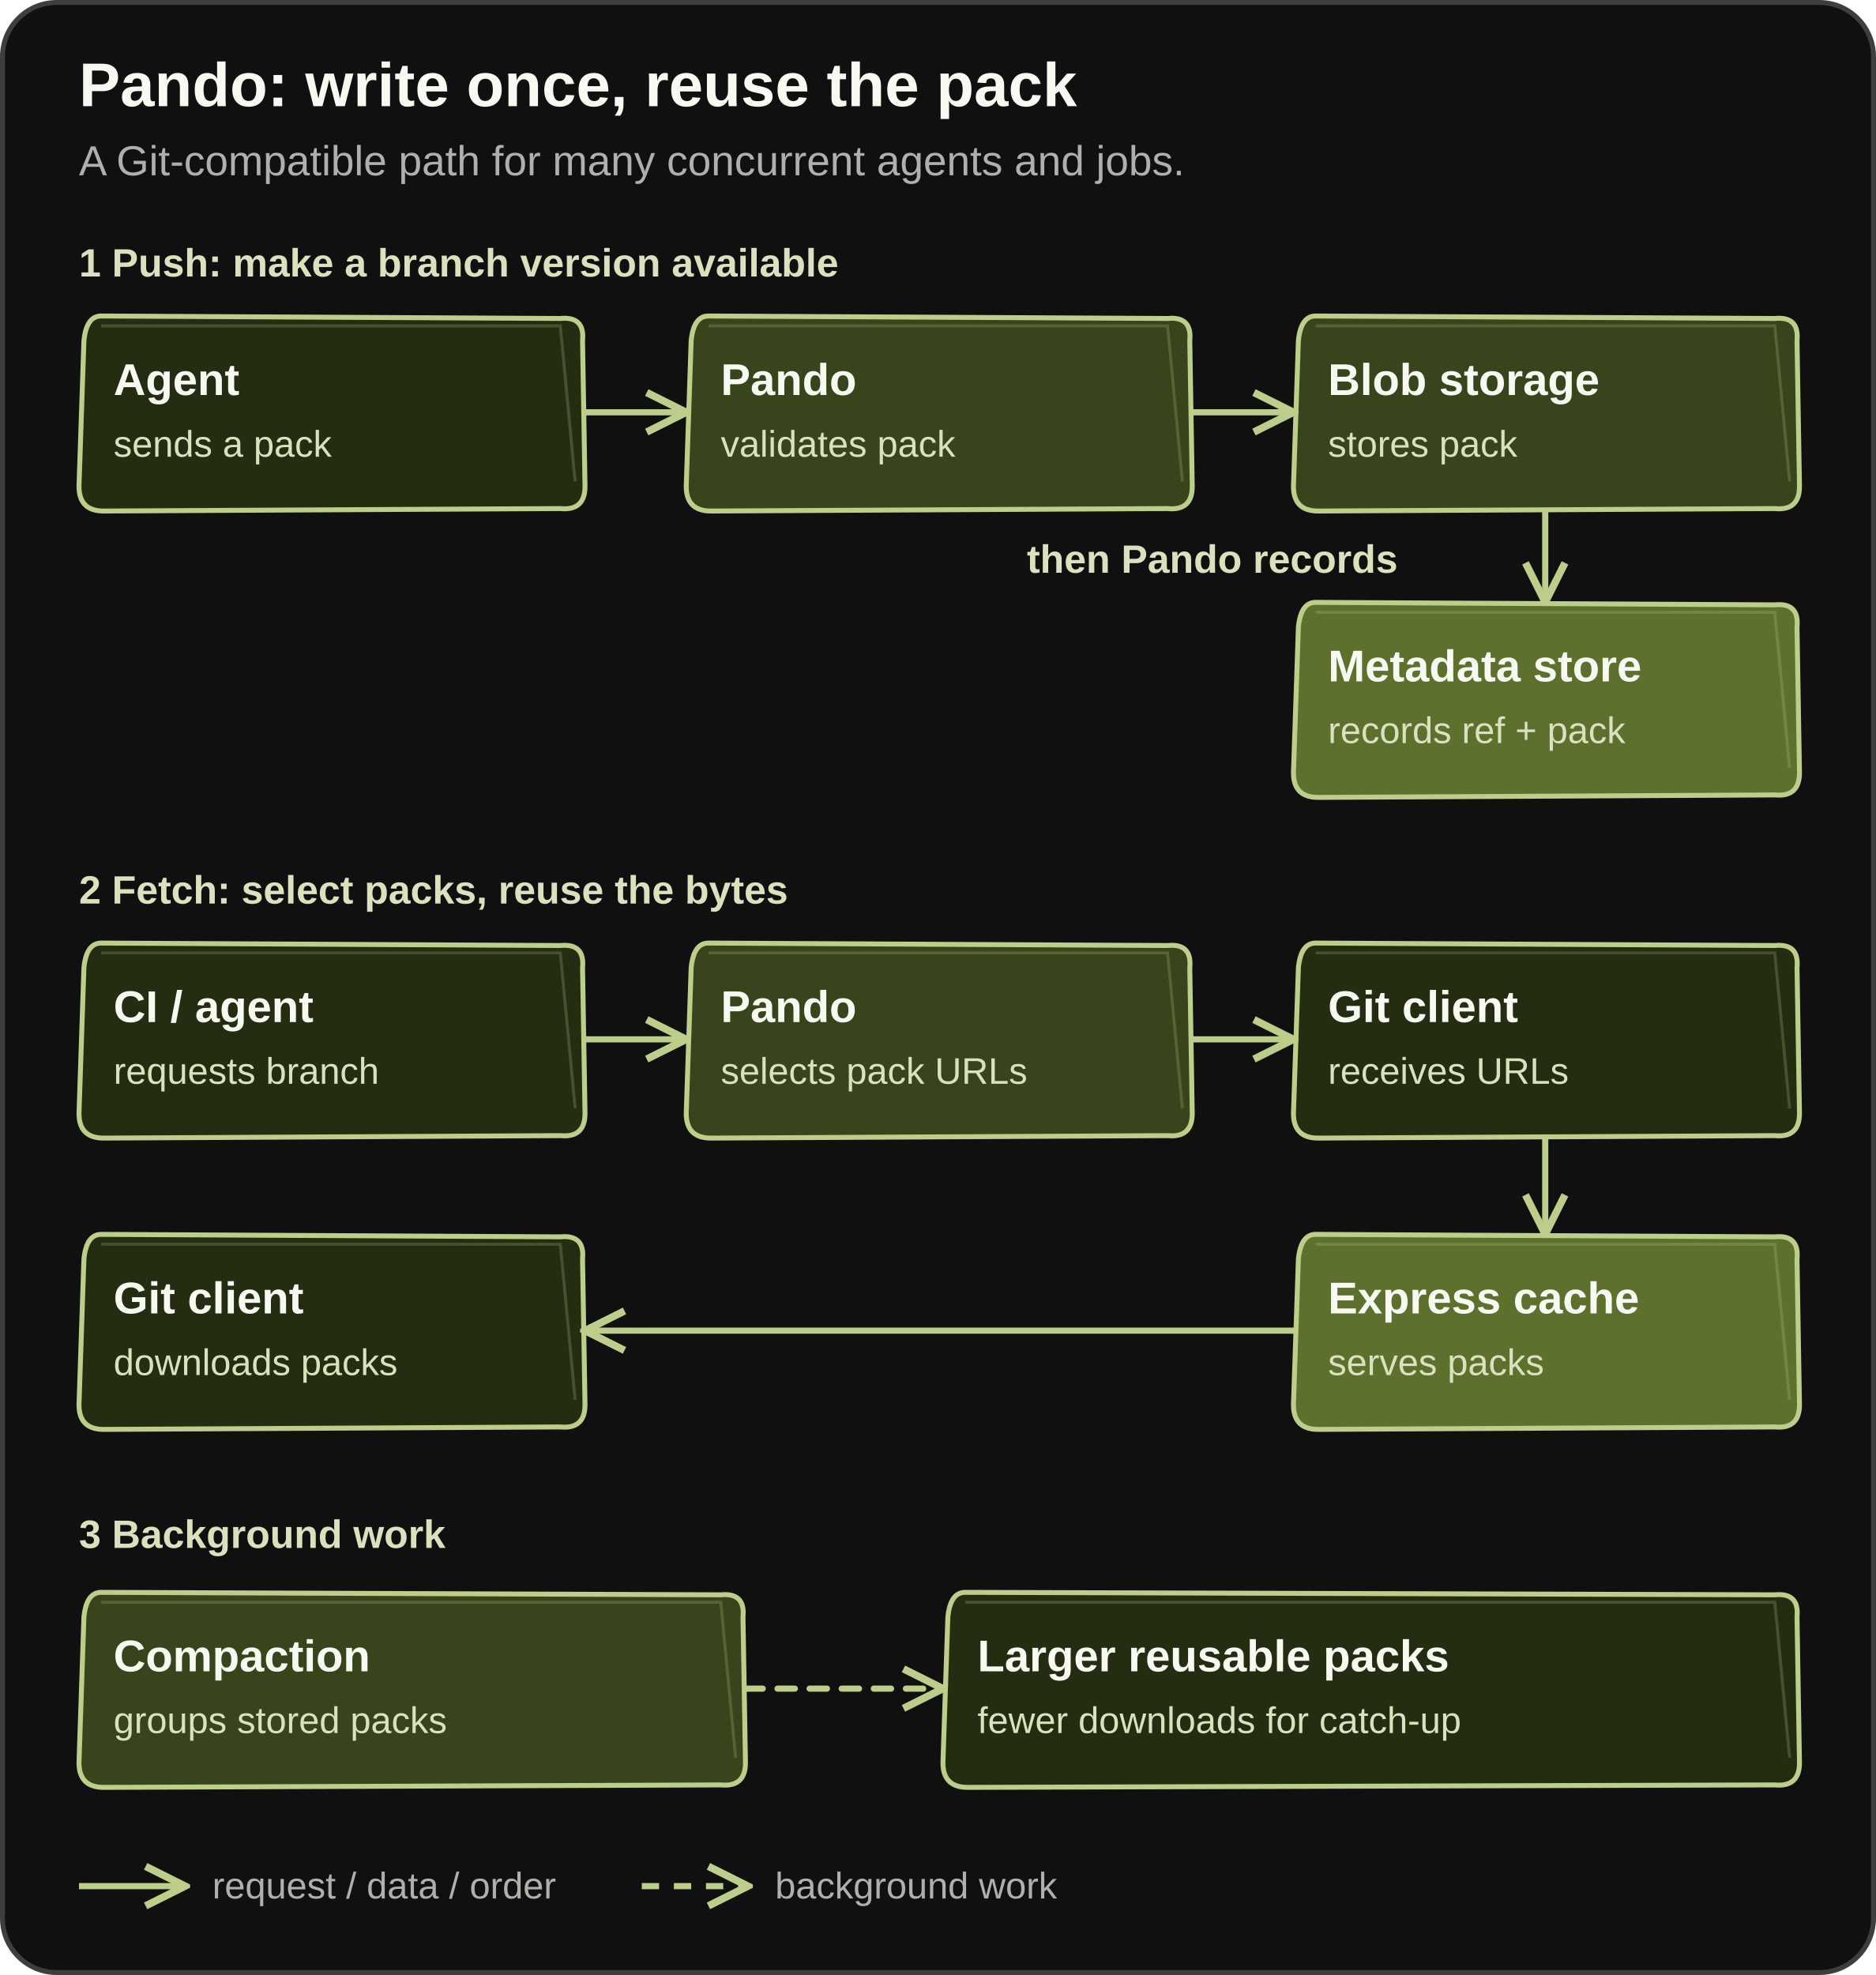
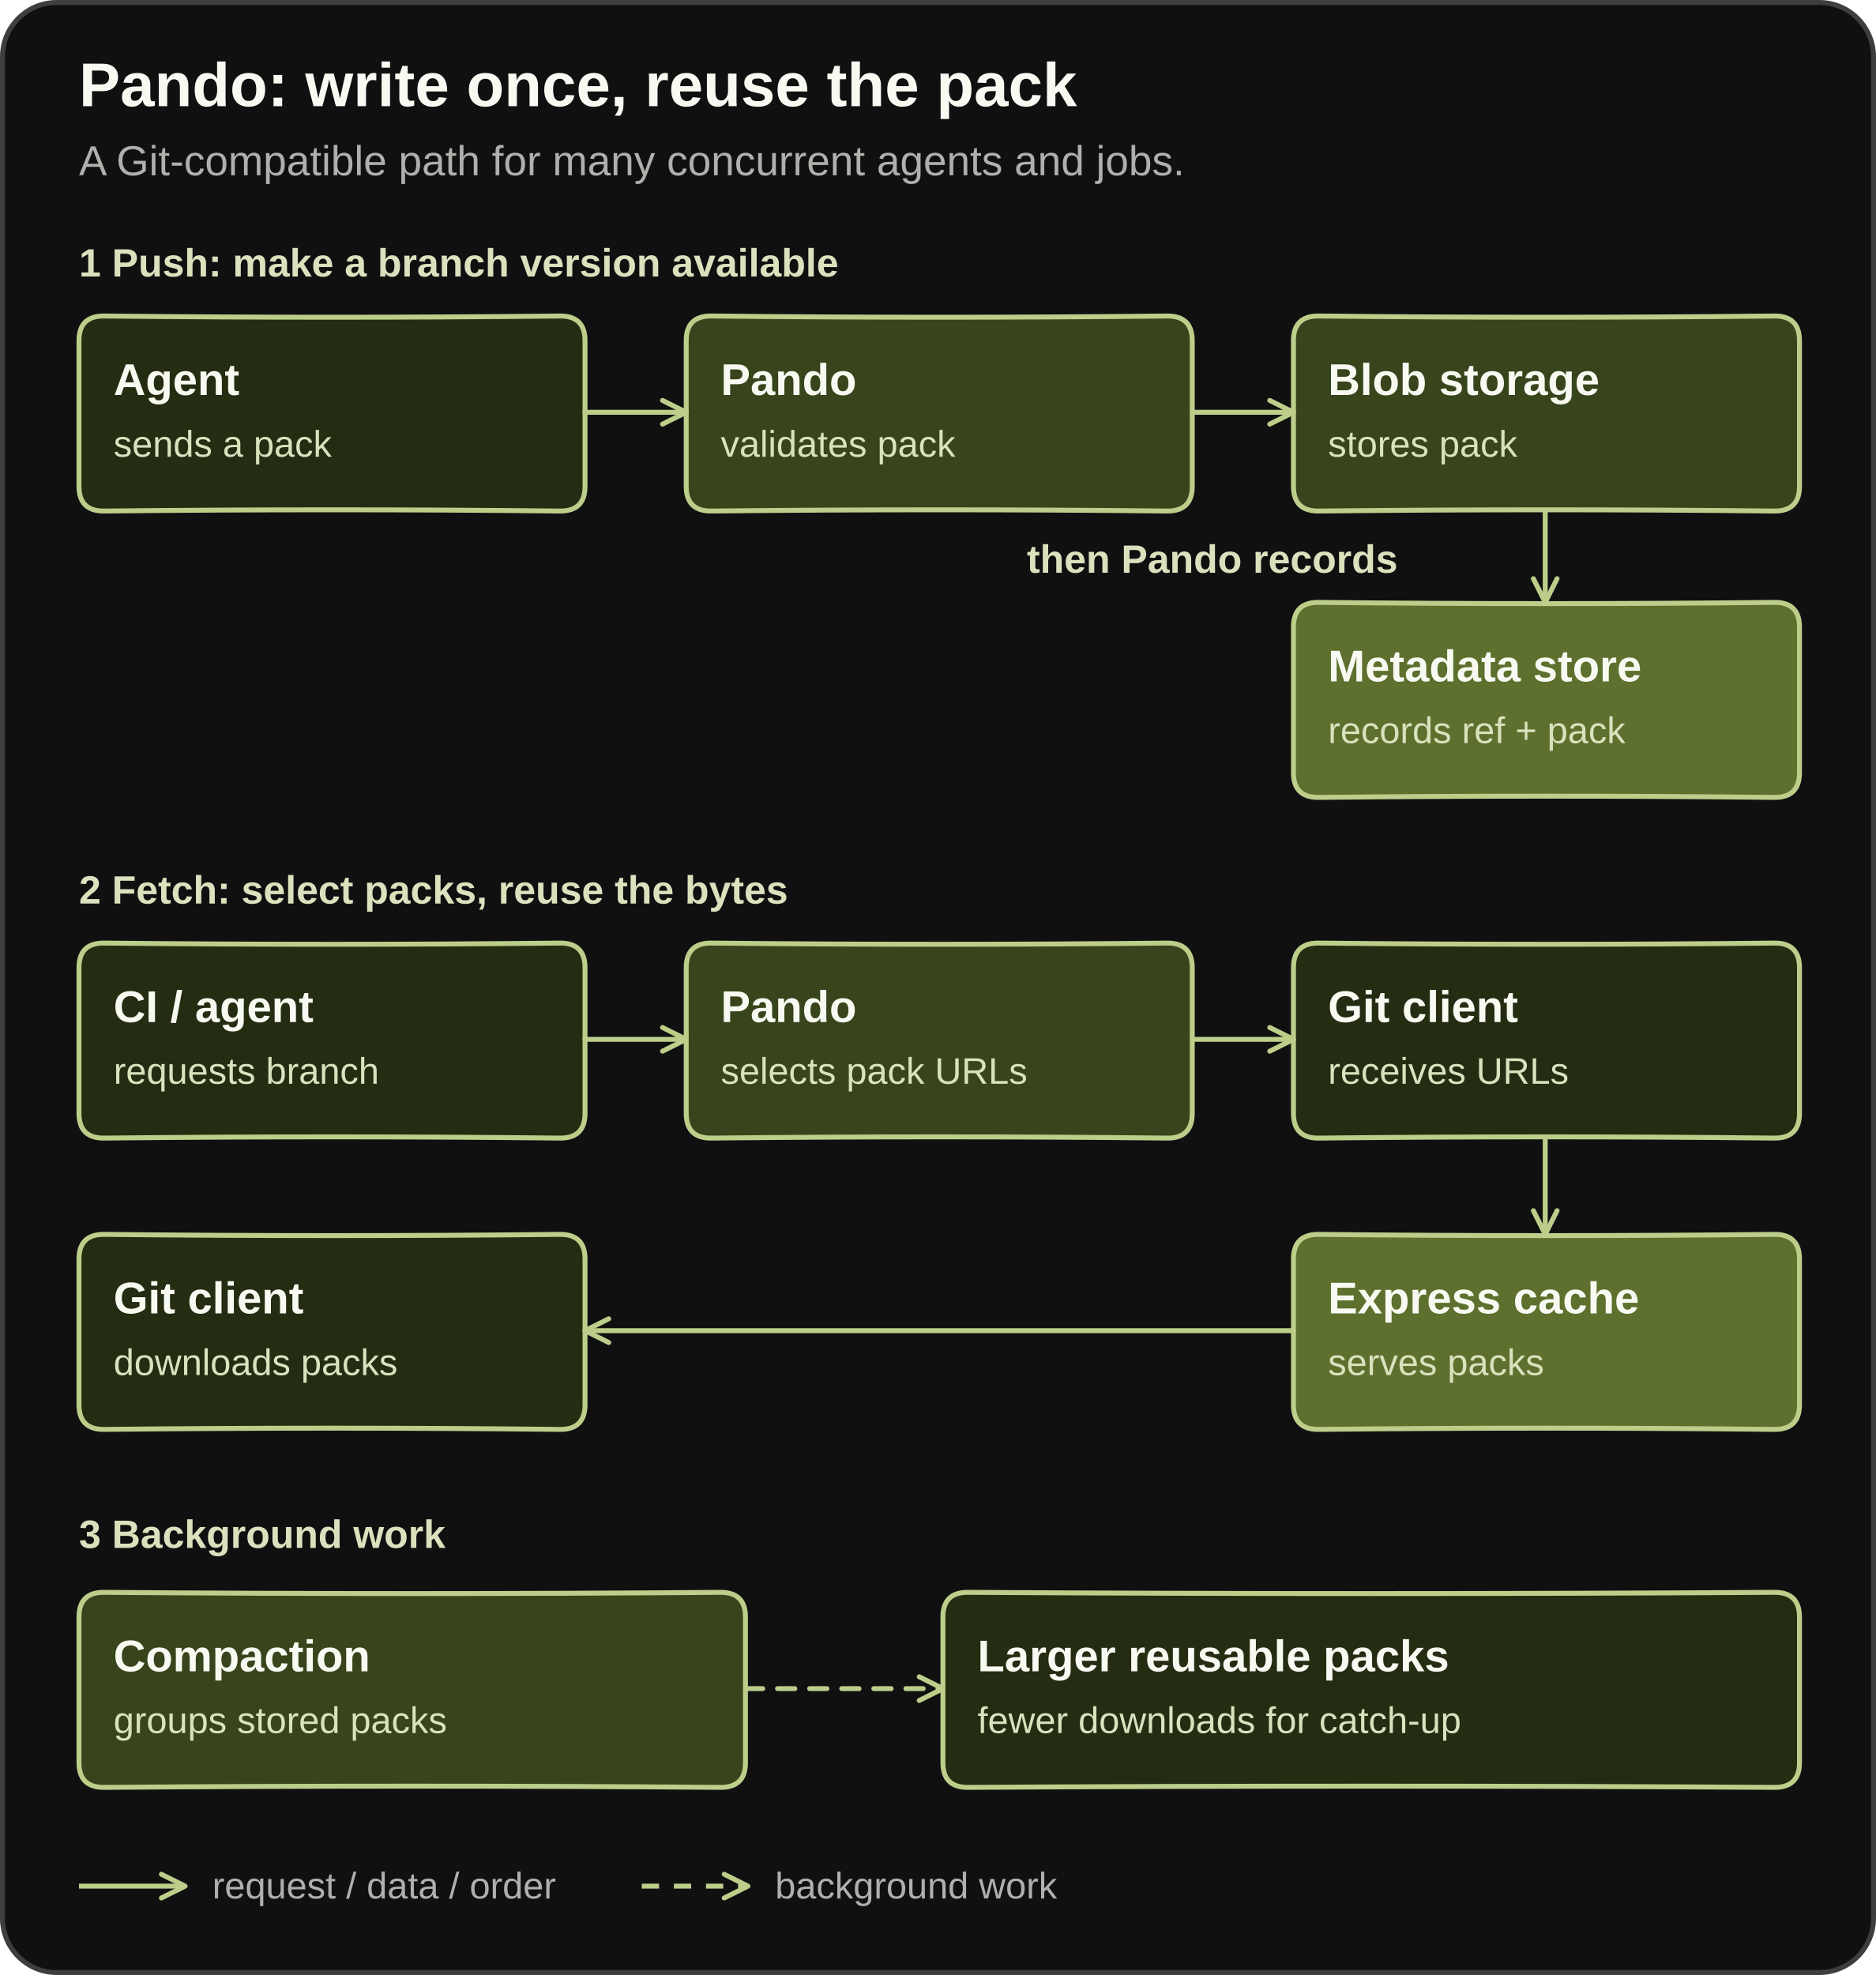
<svg xmlns="http://www.w3.org/2000/svg" width="760" height="800" viewBox="0 0 760 800" role="img" aria-labelledby="title desc">
  <defs>
-     <marker id="arr" viewBox="0 0 10 10" refX="9" refY="5" markerWidth="8" markerHeight="8" orient="auto">
-       <path d="M1 1 L9 5 L1 9" fill="none" stroke="#bdce8a" stroke-width="1.5" />
+     <marker id="arr" viewBox="0 0 10 10" refX="9" refY="5" markerUnits="userSpaceOnUse" markerWidth="12" markerHeight="12" orient="auto">
+       <path d="M1 1 L9 5 L1 9" fill="none" stroke="#bdce8a" stroke-width="1.67" stroke-linecap="round" stroke-linejoin="round" />
    </marker>
  </defs>
  <rect x="1" y="1" width="758" height="798" rx="22" fill="#101011" stroke="#3e3e41" stroke-width="2" />
  <style>text{font-family:Arial,sans-serif} .title{fill:#f8faf2;font-size:25px;font-weight:700} .subtitle{fill:#afafac;font-size:17px} .cardtitle{fill:#f8faf2;font-size:18px;font-weight:700} .cardbody{fill:#d9e2bd;font-size:15px} .label{fill:#d9e2bd;font-size:16px;font-weight:700} .legend{fill:#afafac;font-size:15px}</style>
  <text x="32" y="43" class="title">Pando: write once, reuse the pack</text>
  <text x="32" y="71" class="subtitle">A Git-compatible path for many concurrent agents and jobs.</text>
  <text x="32" y="112" class="label">1  Push: make a branch version available</text>
-   <path d="M41 128 Q35 128 34 138 L32 197 Q32 207 42 207 L227 206 Q237 207 237 197 L236 138 Q237 128 227 129 Z" fill="#242c12" stroke="#bdce8a" stroke-width="2" stroke-linejoin="round" />
-   <path d="M41 132 L227 132 L233 195" fill="none" opacity=".23" stroke="#bdce8a" stroke-width="1.2" />
+   <path d="M42 128 Q134.5 129 227 128 Q237 128 237 138 L237 197 Q237 207 227 207 Q134.5 206 42 207 Q32 207 32 197 L32 138 Q32 128 42 128 Z" fill="#242c12" stroke="#bdce8a" stroke-width="2" stroke-linejoin="round" />
  <text x="46" y="160" class="cardtitle">Agent</text>
  <text x="46" y="185" class="cardbody">sends a pack</text>
-   <path d="M287 128 Q281 128 280 138 L278 197 Q278 207 288 207 L473 206 Q483 207 483 197 L482 138 Q483 128 473 129 Z" fill="#38441b" stroke="#bdce8a" stroke-width="2" stroke-linejoin="round" />
-   <path d="M287 132 L473 132 L479 195" fill="none" opacity=".23" stroke="#bdce8a" stroke-width="1.2" />
+   <path d="M288 128 Q380.5 129 473 128 Q483 128 483 138 L483 197 Q483 207 473 207 Q380.5 206 288 207 Q278 207 278 197 L278 138 Q278 128 288 128 Z" fill="#38441b" stroke="#bdce8a" stroke-width="2" stroke-linejoin="round" />
  <text x="292" y="160" class="cardtitle">Pando</text>
  <text x="292" y="185" class="cardbody">validates pack</text>
-   <path d="M533 128 Q527 128 526 138 L524 197 Q524 207 534 207 L719 206 Q729 207 729 197 L728 138 Q729 128 719 129 Z" fill="#38441b" stroke="#bdce8a" stroke-width="2" stroke-linejoin="round" />
-   <path d="M533 132 L719 132 L725 195" fill="none" opacity=".23" stroke="#bdce8a" stroke-width="1.2" />
+   <path d="M534 128 Q626.5 129 719 128 Q729 128 729 138 L729 197 Q729 207 719 207 Q626.5 206 534 207 Q524 207 524 197 L524 138 Q524 128 534 128 Z" fill="#38441b" stroke="#bdce8a" stroke-width="2" stroke-linejoin="round" />
  <text x="538" y="160" class="cardtitle">Blob storage</text>
  <text x="538" y="185" class="cardbody">stores pack</text>
-   <path d="M237 167 L278 167" fill="none" stroke="#bdce8a" stroke-width="2.5" stroke-linejoin="round" stroke-linecap="round" marker-end="url(#arr)" />
-   <path d="M483 167 L524 167" fill="none" stroke="#bdce8a" stroke-width="2.5" stroke-linejoin="round" stroke-linecap="round" marker-end="url(#arr)" />
-   <path d="M626 207 L626 244" fill="none" stroke="#bdce8a" stroke-width="2.5" stroke-linejoin="round" stroke-linecap="round" marker-end="url(#arr)" />
+   <path d="M237 167 L278 167" fill="none" stroke="#bdce8a" stroke-width="2" stroke-linejoin="round" stroke-linecap="round" marker-end="url(#arr)" />
+   <path d="M483 167 L524 167" fill="none" stroke="#bdce8a" stroke-width="2" stroke-linejoin="round" stroke-linecap="round" marker-end="url(#arr)" />
+   <path d="M626 207 L626 244" fill="none" stroke="#bdce8a" stroke-width="2" stroke-linejoin="round" stroke-linecap="round" marker-end="url(#arr)" />
  <text x="416" y="232" class="label">then Pando records</text>
-   <path d="M533 244 Q527 244 526 254 L524 313 Q524 323 534 323 L719 322 Q729 323 729 313 L728 254 Q729 244 719 245 Z" fill="#5d702d" stroke="#bdce8a" stroke-width="2" stroke-linejoin="round" />
-   <path d="M533 248 L719 248 L725 311" fill="none" opacity=".23" stroke="#bdce8a" stroke-width="1.2" />
+   <path d="M534 244 Q626.5 245 719 244 Q729 244 729 254 L729 313 Q729 323 719 323 Q626.5 322 534 323 Q524 323 524 313 L524 254 Q524 244 534 244 Z" fill="#5d702d" stroke="#bdce8a" stroke-width="2" stroke-linejoin="round" />
  <text x="538" y="276" class="cardtitle">Metadata store</text>
  <text x="538" y="301" class="cardbody">records ref + pack</text>
  <text x="32" y="366" class="label">2  Fetch: select packs, reuse the bytes</text>
-   <path d="M41 382 Q35 382 34 392 L32 451 Q32 461 42 461 L227 460 Q237 461 237 451 L236 392 Q237 382 227 383 Z" fill="#242c12" stroke="#bdce8a" stroke-width="2" stroke-linejoin="round" />
-   <path d="M41 386 L227 386 L233 449" fill="none" opacity=".23" stroke="#bdce8a" stroke-width="1.2" />
+   <path d="M42 382 Q134.5 383 227 382 Q237 382 237 392 L237 451 Q237 461 227 461 Q134.5 460 42 461 Q32 461 32 451 L32 392 Q32 382 42 382 Z" fill="#242c12" stroke="#bdce8a" stroke-width="2" stroke-linejoin="round" />
  <text x="46" y="414" class="cardtitle">CI / agent</text>
  <text x="46" y="439" class="cardbody">requests branch</text>
-   <path d="M287 382 Q281 382 280 392 L278 451 Q278 461 288 461 L473 460 Q483 461 483 451 L482 392 Q483 382 473 383 Z" fill="#38441b" stroke="#bdce8a" stroke-width="2" stroke-linejoin="round" />
-   <path d="M287 386 L473 386 L479 449" fill="none" opacity=".23" stroke="#bdce8a" stroke-width="1.2" />
+   <path d="M288 382 Q380.5 383 473 382 Q483 382 483 392 L483 451 Q483 461 473 461 Q380.5 460 288 461 Q278 461 278 451 L278 392 Q278 382 288 382 Z" fill="#38441b" stroke="#bdce8a" stroke-width="2" stroke-linejoin="round" />
  <text x="292" y="414" class="cardtitle">Pando</text>
  <text x="292" y="439" class="cardbody">selects pack URLs</text>
-   <path d="M533 382 Q527 382 526 392 L524 451 Q524 461 534 461 L719 460 Q729 461 729 451 L728 392 Q729 382 719 383 Z" fill="#242c12" stroke="#bdce8a" stroke-width="2" stroke-linejoin="round" />
-   <path d="M533 386 L719 386 L725 449" fill="none" opacity=".23" stroke="#bdce8a" stroke-width="1.2" />
+   <path d="M534 382 Q626.5 383 719 382 Q729 382 729 392 L729 451 Q729 461 719 461 Q626.5 460 534 461 Q524 461 524 451 L524 392 Q524 382 534 382 Z" fill="#242c12" stroke="#bdce8a" stroke-width="2" stroke-linejoin="round" />
  <text x="538" y="414" class="cardtitle">Git client</text>
  <text x="538" y="439" class="cardbody">receives URLs</text>
-   <path d="M237 421 L278 421" fill="none" stroke="#bdce8a" stroke-width="2.5" stroke-linejoin="round" stroke-linecap="round" marker-end="url(#arr)" />
-   <path d="M483 421 L524 421" fill="none" stroke="#bdce8a" stroke-width="2.5" stroke-linejoin="round" stroke-linecap="round" marker-end="url(#arr)" />
-   <path d="M626 461 L626 500" fill="none" stroke="#bdce8a" stroke-width="2.5" stroke-linejoin="round" stroke-linecap="round" marker-end="url(#arr)" />
-   <path d="M533 500 Q527 500 526 510 L524 569 Q524 579 534 579 L719 578 Q729 579 729 569 L728 510 Q729 500 719 501 Z" fill="#5d702d" stroke="#bdce8a" stroke-width="2" stroke-linejoin="round" />
-   <path d="M533 504 L719 504 L725 567" fill="none" opacity=".23" stroke="#bdce8a" stroke-width="1.2" />
+   <path d="M237 421 L278 421" fill="none" stroke="#bdce8a" stroke-width="2" stroke-linejoin="round" stroke-linecap="round" marker-end="url(#arr)" />
+   <path d="M483 421 L524 421" fill="none" stroke="#bdce8a" stroke-width="2" stroke-linejoin="round" stroke-linecap="round" marker-end="url(#arr)" />
+   <path d="M626 461 L626 500" fill="none" stroke="#bdce8a" stroke-width="2" stroke-linejoin="round" stroke-linecap="round" marker-end="url(#arr)" />
+   <path d="M534 500 Q626.5 501 719 500 Q729 500 729 510 L729 569 Q729 579 719 579 Q626.5 578 534 579 Q524 579 524 569 L524 510 Q524 500 534 500 Z" fill="#5d702d" stroke="#bdce8a" stroke-width="2" stroke-linejoin="round" />
  <text x="538" y="532" class="cardtitle">Express cache</text>
  <text x="538" y="557" class="cardbody">serves packs</text>
-   <path d="M41 500 Q35 500 34 510 L32 569 Q32 579 42 579 L227 578 Q237 579 237 569 L236 510 Q237 500 227 501 Z" fill="#242c12" stroke="#bdce8a" stroke-width="2" stroke-linejoin="round" />
-   <path d="M41 504 L227 504 L233 567" fill="none" opacity=".23" stroke="#bdce8a" stroke-width="1.2" />
+   <path d="M42 500 Q134.5 501 227 500 Q237 500 237 510 L237 569 Q237 579 227 579 Q134.5 578 42 579 Q32 579 32 569 L32 510 Q32 500 42 500 Z" fill="#242c12" stroke="#bdce8a" stroke-width="2" stroke-linejoin="round" />
  <text x="46" y="532" class="cardtitle">Git client</text>
  <text x="46" y="557" class="cardbody">downloads packs</text>
-   <path d="M524 539 L237 539" fill="none" stroke="#bdce8a" stroke-width="2.5" stroke-linejoin="round" stroke-linecap="round" marker-end="url(#arr)" />
+   <path d="M524 539 L237 539" fill="none" stroke="#bdce8a" stroke-width="2" stroke-linejoin="round" stroke-linecap="round" marker-end="url(#arr)" />
  <text x="32" y="627" class="label">3  Background work</text>
-   <path d="M41 645 Q35 645 34 655 L32 714 Q32 724 42 724 L292 723 Q302 724 302 714 L301 655 Q302 645 292 646 Z" fill="#38441b" stroke="#bdce8a" stroke-width="2" stroke-linejoin="round" />
-   <path d="M41 649 L292 649 L298 712" fill="none" opacity=".23" stroke="#bdce8a" stroke-width="1.2" />
+   <path d="M42 645 Q167.0 646 292 645 Q302 645 302 655 L302 714 Q302 724 292 724 Q167.0 723 42 724 Q32 724 32 714 L32 655 Q32 645 42 645 Z" fill="#38441b" stroke="#bdce8a" stroke-width="2" stroke-linejoin="round" />
  <text x="46" y="677" class="cardtitle">Compaction</text>
  <text x="46" y="702" class="cardbody">groups stored packs</text>
-   <path d="M302 684 L382 684" fill="none" stroke="#bdce8a" stroke-width="2.5" stroke-linejoin="round" stroke-linecap="round" stroke-dasharray="7 6" marker-end="url(#arr)" />
-   <path d="M391 645 Q385 645 384 655 L382 714 Q382 724 392 724 L719 723 Q729 724 729 714 L728 655 Q729 645 719 646 Z" fill="#242c12" stroke="#bdce8a" stroke-width="2" stroke-linejoin="round" />
-   <path d="M391 649 L719 649 L725 712" fill="none" opacity=".23" stroke="#bdce8a" stroke-width="1.2" />
+   <path d="M302 684 L382 684" fill="none" stroke="#bdce8a" stroke-width="2" stroke-linejoin="round" stroke-linecap="round" stroke-dasharray="7 6" marker-end="url(#arr)" />
+   <path d="M392 645 Q555.5 646 719 645 Q729 645 729 655 L729 714 Q729 724 719 724 Q555.5 723 392 724 Q382 724 382 714 L382 655 Q382 645 392 645 Z" fill="#242c12" stroke="#bdce8a" stroke-width="2" stroke-linejoin="round" />
  <text x="396" y="677" class="cardtitle">Larger reusable packs</text>
  <text x="396" y="702" class="cardbody">fewer downloads for catch-up</text>
-   <path d="M32 764 L75 764" stroke="#bdce8a" stroke-width="2.5" marker-end="url(#arr)" />
+   <path d="M32 764 L75 764" stroke="#bdce8a" stroke-width="2" marker-end="url(#arr)" />
  <text x="86" y="769" class="legend">request / data / order</text>
-   <path d="M260 764 L303 764" stroke="#bdce8a" stroke-width="2.5" stroke-dasharray="7 6" marker-end="url(#arr)" />
+   <path d="M260 764 L303 764" stroke="#bdce8a" stroke-width="2" stroke-dasharray="7 6" marker-end="url(#arr)" />
  <text x="314" y="769" class="legend">background work</text>
</svg>
